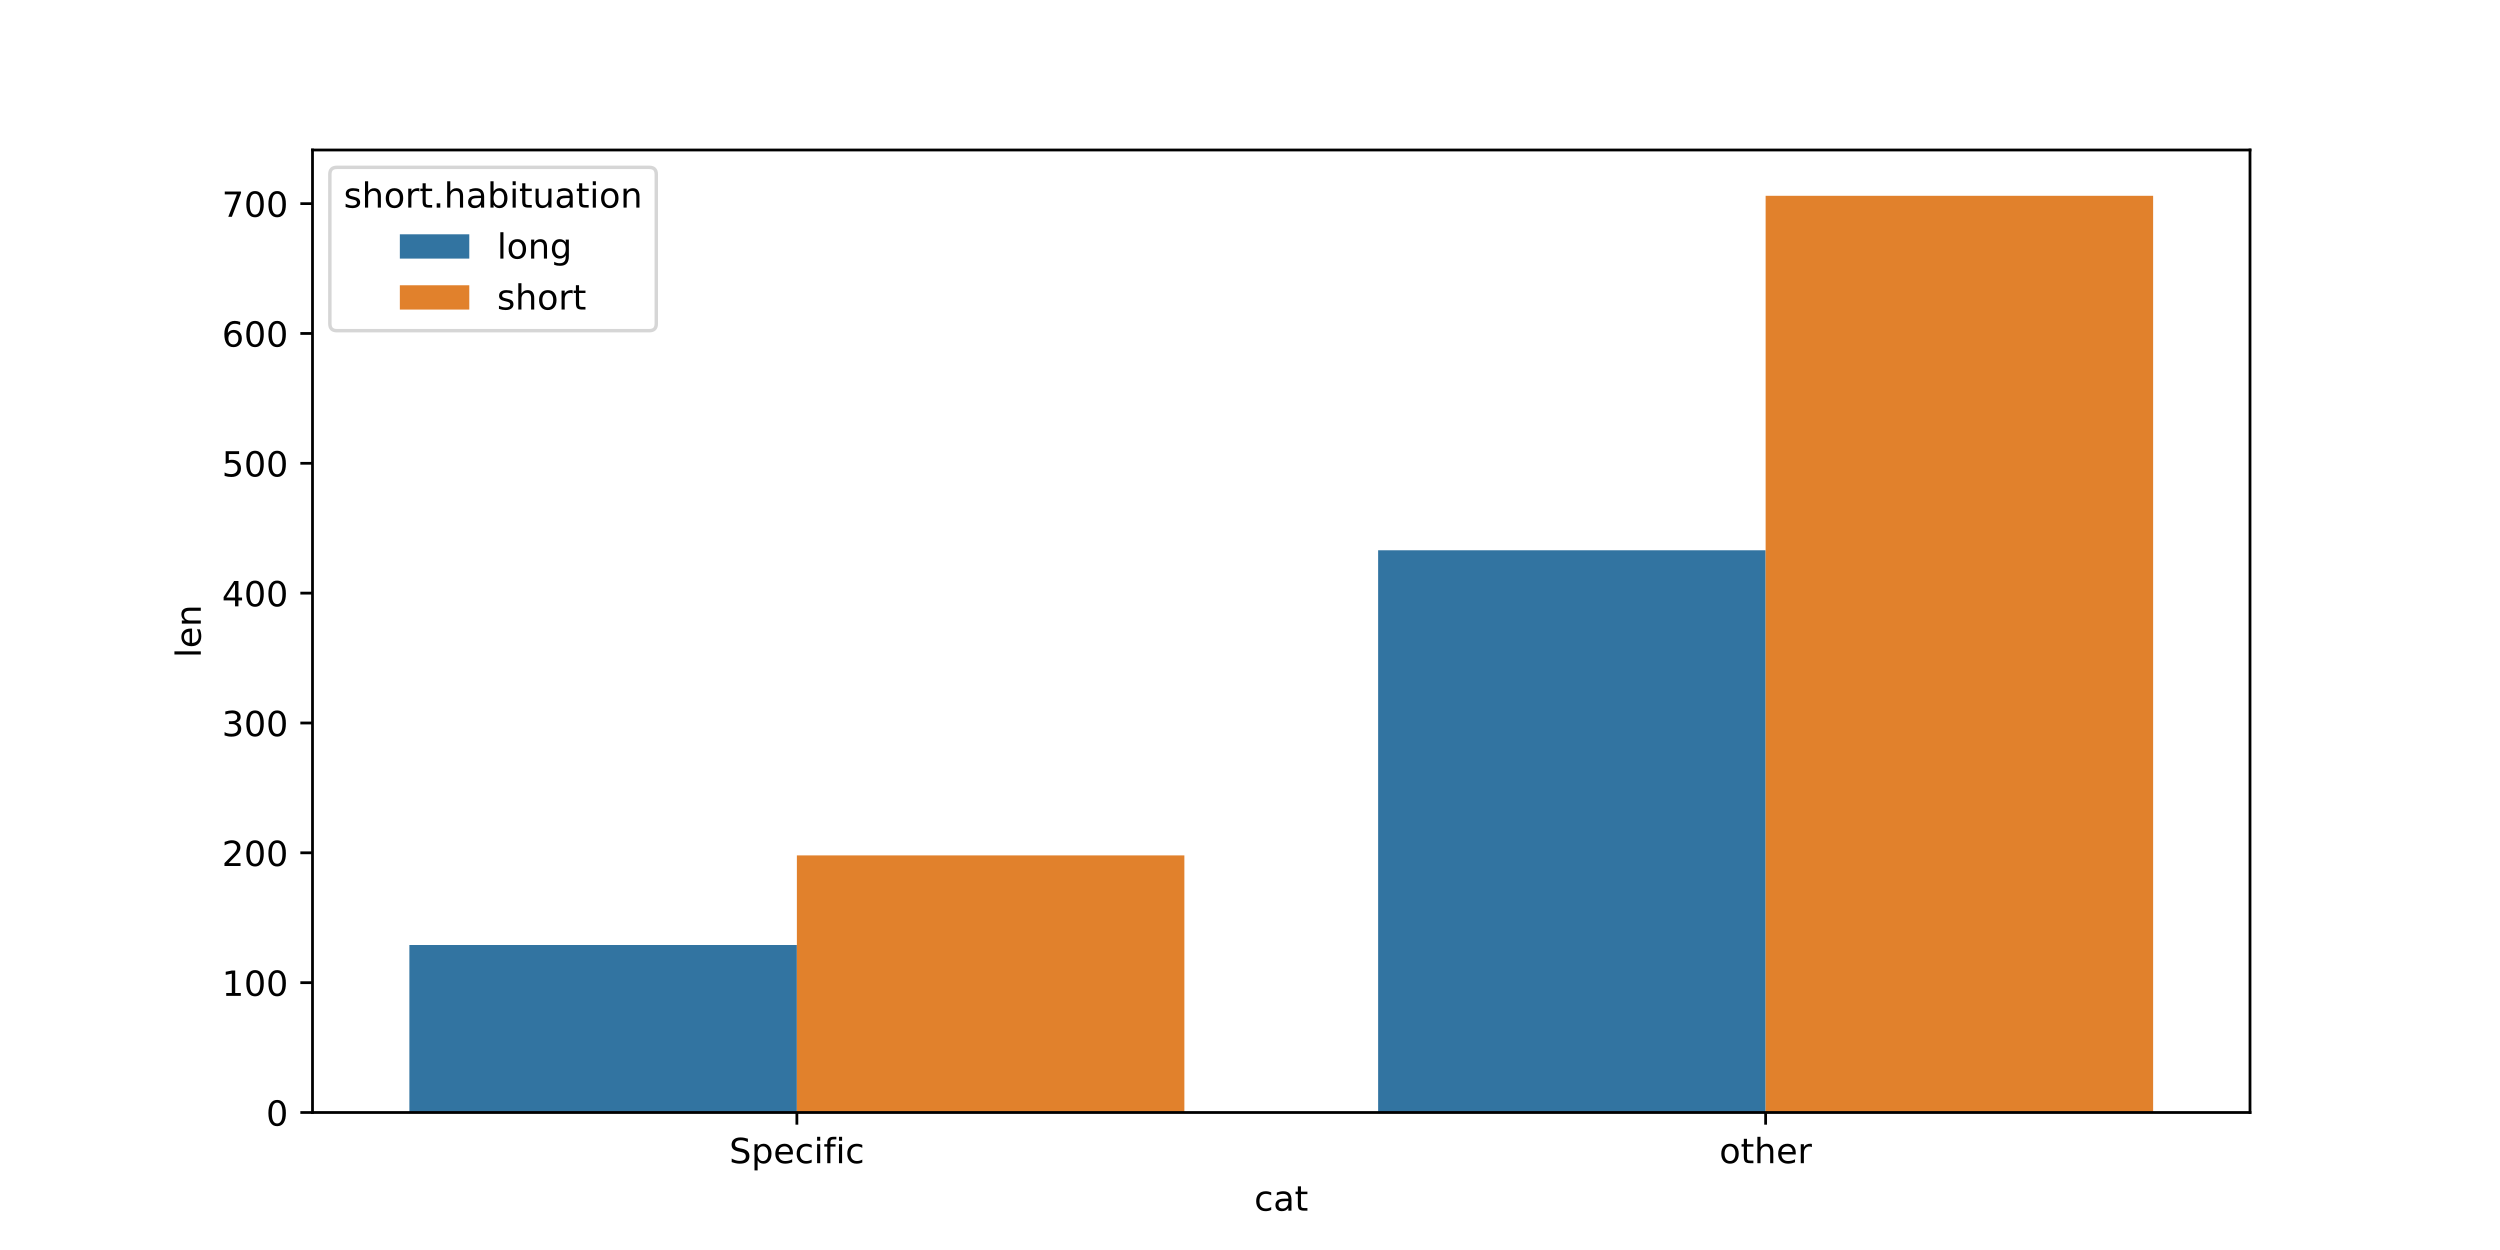
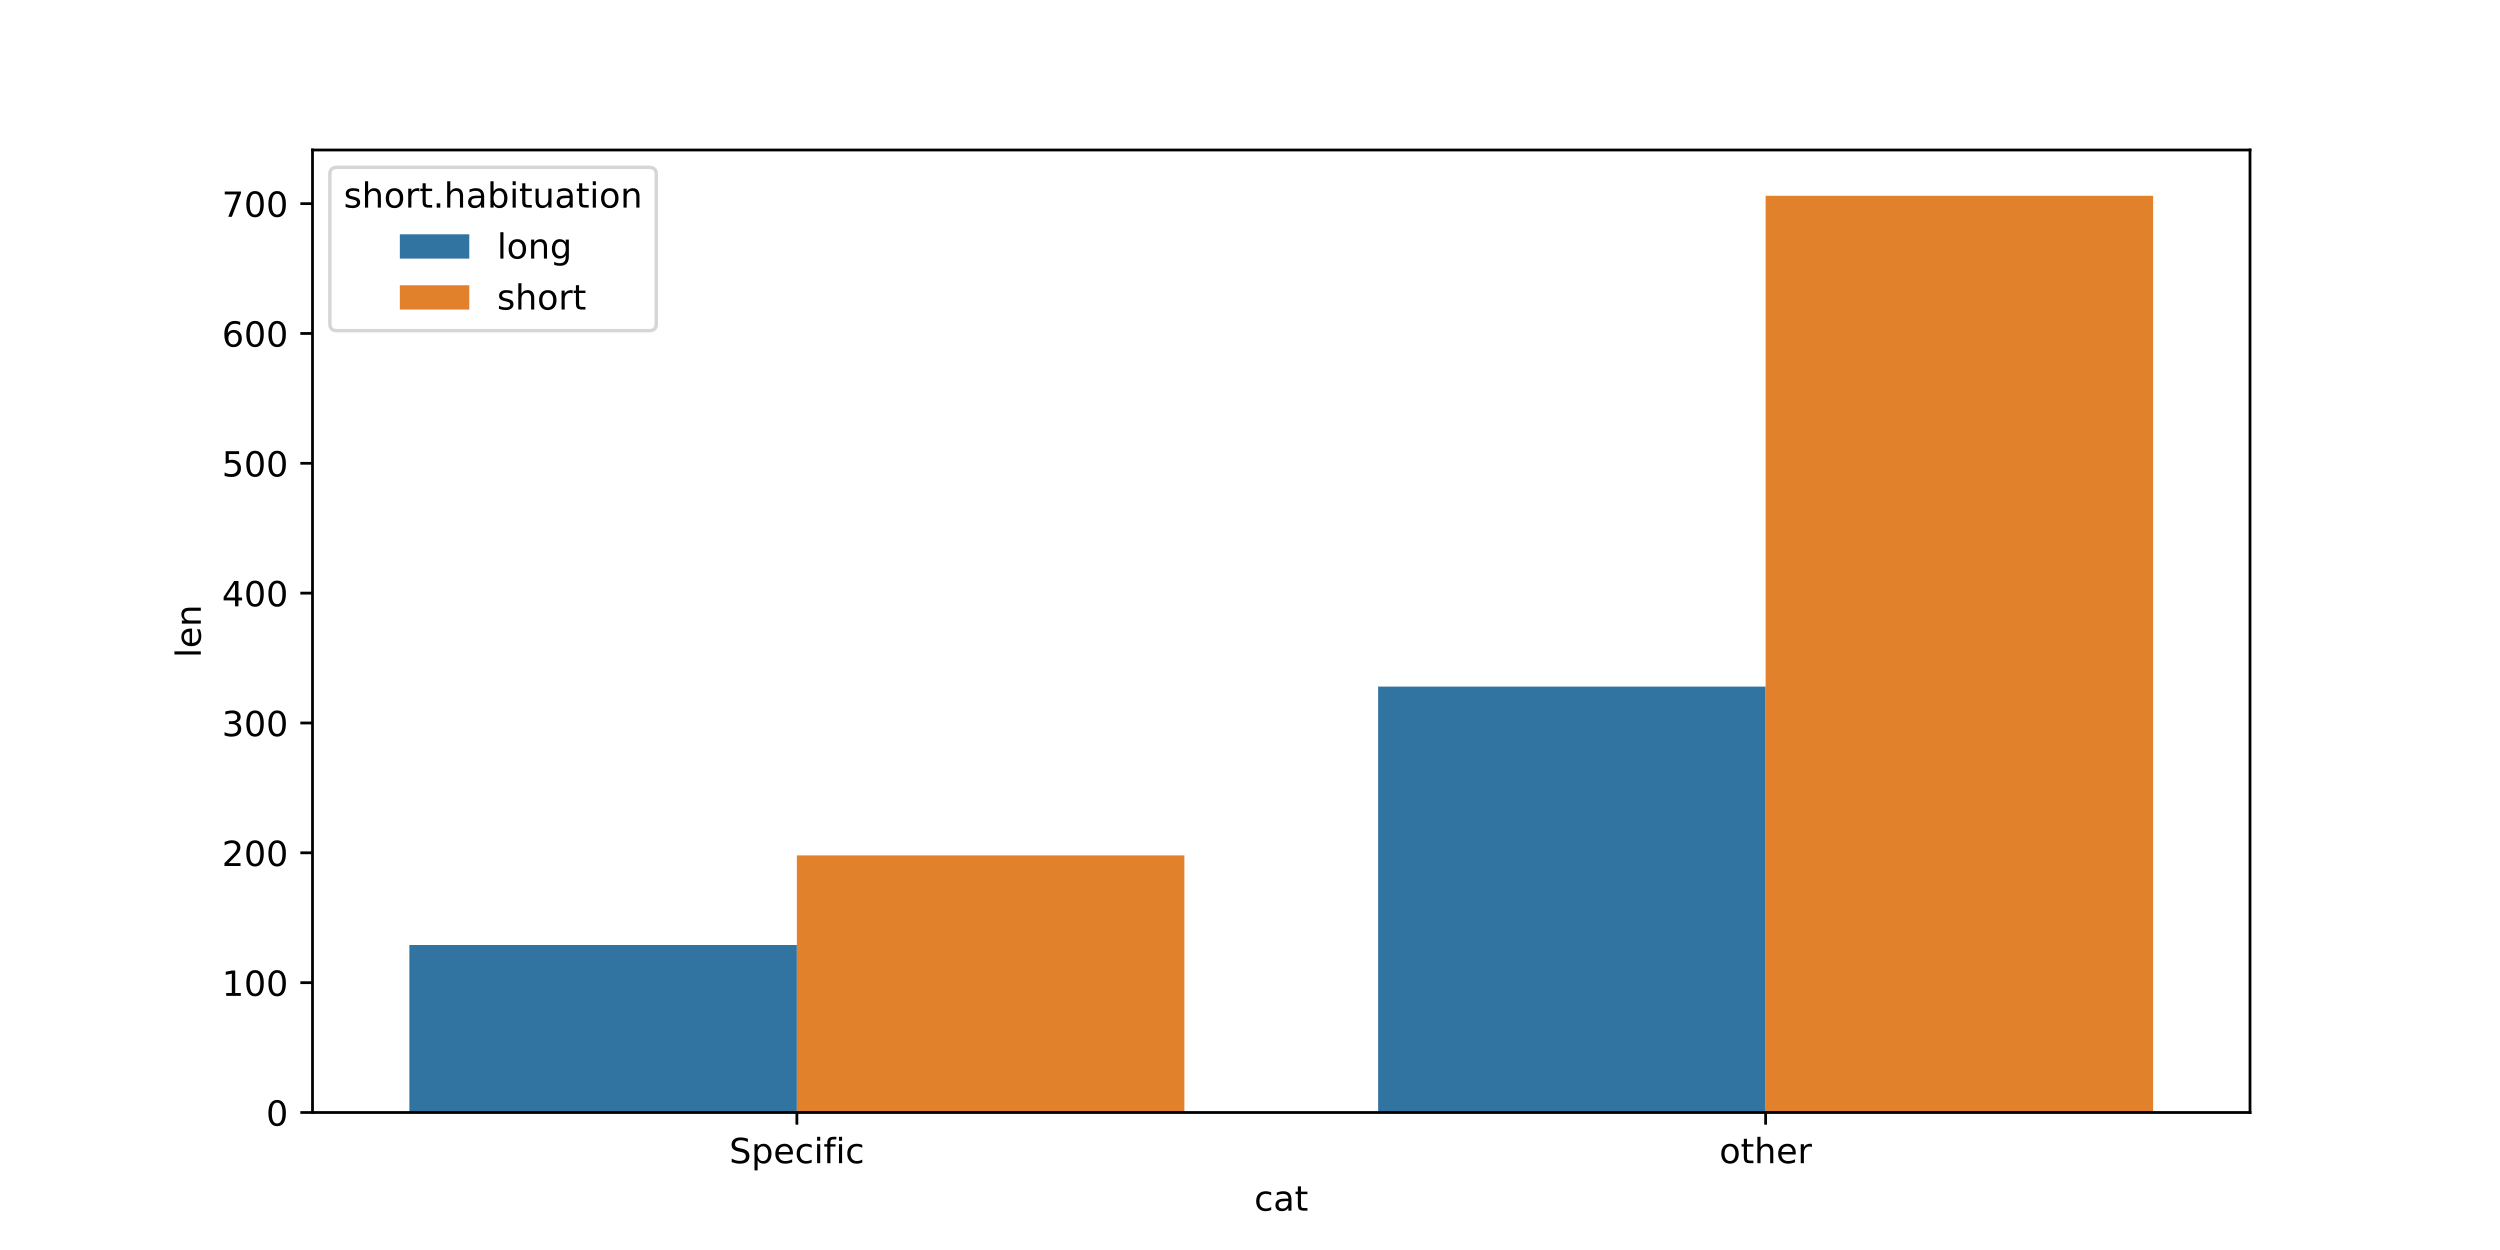
<svg xmlns="http://www.w3.org/2000/svg" xmlns:xlink="http://www.w3.org/1999/xlink" width="720pt" height="360pt" viewBox="0 0 720 360" version="1.1">
  <defs>
    <style type="text/css">*{stroke-linejoin: round; stroke-linecap: butt}</style>
  </defs>
  <g id="figure_1">
    <g id="patch_1">
      <path d="M 0 360  L 720 360  L 720 0  L 0 0  z " style="fill: #ffffff" />
    </g>
    <g id="axes_1">
      <g id="patch_2">
        <path d="M 90 320.4  L 648 320.4  L 648 43.2  L 90 43.2  z " style="fill: #ffffff" />
      </g>
      <g id="patch_3">
-         <path d="M 117.9 320.4  L 229.5 320.4  L 229.5 272.162  L 117.9 272.162  z " clip-path="url(#p74d823f865)" style="fill: #3274a1" />
+         <path d="M 117.9 320.4  L 229.5 320.4  L 229.5 272.162  L 117.9 272.162  z " clip-path="url(#p998ba31a7e)" style="fill: #3274a1" />
      </g>
      <g id="patch_4">
-         <path d="M 396.9 320.4  L 508.5 320.4  L 508.5 158.485  L 396.9 158.485  z " clip-path="url(#p74d823f865)" style="fill: #3274a1" />
+         <path d="M 396.9 320.4  L 508.5 320.4  L 508.5 197.748  L 396.9 197.748  z " clip-path="url(#p998ba31a7e)" style="fill: #3274a1" />
      </g>
      <g id="patch_5">
-         <path d="M 229.5 320.4  L 341.1 320.4  L 341.1 246.36  L 229.5 246.36  z " clip-path="url(#p74d823f865)" style="fill: #e1812c" />
+         <path d="M 229.5 320.4  L 341.1 320.4  L 341.1 246.36  L 229.5 246.36  z " clip-path="url(#p998ba31a7e)" style="fill: #e1812c" />
      </g>
      <g id="patch_6">
-         <path d="M 508.5 320.4  L 620.1 320.4  L 620.1 56.4  L 508.5 56.4  z " clip-path="url(#p74d823f865)" style="fill: #e1812c" />
+         <path d="M 508.5 320.4  L 620.1 320.4  L 620.1 56.4  L 508.5 56.4  z " clip-path="url(#p998ba31a7e)" style="fill: #e1812c" />
      </g>
      <g id="patch_7">
-         <path d="M 229.5 320.4  L 229.5 320.4  L 229.5 320.4  L 229.5 320.4  z " clip-path="url(#p74d823f865)" style="fill: #3274a1" />
+         <path d="M 229.5 320.4  L 229.5 320.4  L 229.5 320.4  L 229.5 320.4  z " clip-path="url(#p998ba31a7e)" style="fill: #3274a1" />
      </g>
      <g id="patch_8">
-         <path d="M 229.5 320.4  L 229.5 320.4  L 229.5 320.4  L 229.5 320.4  z " clip-path="url(#p74d823f865)" style="fill: #e1812c" />
+         <path d="M 229.5 320.4  L 229.5 320.4  L 229.5 320.4  L 229.5 320.4  z " clip-path="url(#p998ba31a7e)" style="fill: #e1812c" />
      </g>
      <g id="matplotlib.axis_1">
        <g id="xtick_1">
          <g id="line2d_1">
            <defs>
-               <path id="m02eed9da0c" d="M 0 0  L 0 3.5  " style="stroke: #000000; stroke-width: 0.8" />
-             </defs>
-             <g>
-               <use xlink:href="#m02eed9da0c" x="229.5" y="320.4" style="stroke: #000000; stroke-width: 0.8" />
+               <path id="mcde7c13d23" d="M 0 0  L 0 3.5  " style="stroke: #000000; stroke-width: 0.8" />
+             </defs>
+             <g>
+               <use xlink:href="#mcde7c13d23" x="229.5" y="320.4" style="stroke: #000000; stroke-width: 0.8" />
            </g>
          </g>
          <g id="text_1">
            <g transform="translate(210.0383 334.9984) scale(0.1 -0.1)">
              <defs>
                <path id="DejaVuSans-53" d="M 3425 4513  L 3425 3897  Q 3066 4069 2747 4153  Q 2428 4238 2131 4238  Q 1616 4238 1336 4038  Q 1056 3838 1056 3469  Q 1056 3159 1242 3001  Q 1428 2844 1947 2747  L 2328 2669  Q 3034 2534 3370 2195  Q 3706 1856 3706 1288  Q 3706 609 3251 259  Q 2797 -91 1919 -91  Q 1588 -91 1214 -16  Q 841 59 441 206  L 441 856  Q 825 641 1194 531  Q 1563 422 1919 422  Q 2459 422 2753 634  Q 3047 847 3047 1241  Q 3047 1584 2836 1778  Q 2625 1972 2144 2069  L 1759 2144  Q 1053 2284 737 2584  Q 422 2884 422 3419  Q 422 4038 858 4394  Q 1294 4750 2059 4750  Q 2388 4750 2728 4690  Q 3069 4631 3425 4513  z " transform="scale(0.015625)" />
                <path id="DejaVuSans-70" d="M 1159 525  L 1159 -1331  L 581 -1331  L 581 3500  L 1159 3500  L 1159 2969  Q 1341 3281 1617 3432  Q 1894 3584 2278 3584  Q 2916 3584 3314 3078  Q 3713 2572 3713 1747  Q 3713 922 3314 415  Q 2916 -91 2278 -91  Q 1894 -91 1617 61  Q 1341 213 1159 525  z M 3116 1747  Q 3116 2381 2855 2742  Q 2594 3103 2138 3103  Q 1681 3103 1420 2742  Q 1159 2381 1159 1747  Q 1159 1113 1420 752  Q 1681 391 2138 391  Q 2594 391 2855 752  Q 3116 1113 3116 1747  z " transform="scale(0.015625)" />
                <path id="DejaVuSans-65" d="M 3597 1894  L 3597 1613  L 953 1613  Q 991 1019 1311 708  Q 1631 397 2203 397  Q 2534 397 2845 478  Q 3156 559 3463 722  L 3463 178  Q 3153 47 2828 -22  Q 2503 -91 2169 -91  Q 1331 -91 842 396  Q 353 884 353 1716  Q 353 2575 817 3079  Q 1281 3584 2069 3584  Q 2775 3584 3186 3129  Q 3597 2675 3597 1894  z M 3022 2063  Q 3016 2534 2758 2815  Q 2500 3097 2075 3097  Q 1594 3097 1305 2825  Q 1016 2553 972 2059  L 3022 2063  z " transform="scale(0.015625)" />
                <path id="DejaVuSans-63" d="M 3122 3366  L 3122 2828  Q 2878 2963 2633 3030  Q 2388 3097 2138 3097  Q 1578 3097 1268 2742  Q 959 2388 959 1747  Q 959 1106 1268 751  Q 1578 397 2138 397  Q 2388 397 2633 464  Q 2878 531 3122 666  L 3122 134  Q 2881 22 2623 -34  Q 2366 -91 2075 -91  Q 1284 -91 818 406  Q 353 903 353 1747  Q 353 2603 823 3093  Q 1294 3584 2113 3584  Q 2378 3584 2631 3529  Q 2884 3475 3122 3366  z " transform="scale(0.015625)" />
                <path id="DejaVuSans-69" d="M 603 3500  L 1178 3500  L 1178 0  L 603 0  L 603 3500  z M 603 4863  L 1178 4863  L 1178 4134  L 603 4134  L 603 4863  z " transform="scale(0.015625)" />
                <path id="DejaVuSans-66" d="M 2375 4863  L 2375 4384  L 1825 4384  Q 1516 4384 1395 4259  Q 1275 4134 1275 3809  L 1275 3500  L 2222 3500  L 2222 3053  L 1275 3053  L 1275 0  L 697 0  L 697 3053  L 147 3053  L 147 3500  L 697 3500  L 697 3744  Q 697 4328 969 4595  Q 1241 4863 1831 4863  L 2375 4863  z " transform="scale(0.015625)" />
              </defs>
              <use xlink:href="#DejaVuSans-53" />
              <use xlink:href="#DejaVuSans-70" transform="translate(63.47656 0)" />
              <use xlink:href="#DejaVuSans-65" transform="translate(126.9531 0)" />
              <use xlink:href="#DejaVuSans-63" transform="translate(188.4766 0)" />
              <use xlink:href="#DejaVuSans-69" transform="translate(243.457 0)" />
              <use xlink:href="#DejaVuSans-66" transform="translate(271.2402 0)" />
              <use xlink:href="#DejaVuSans-69" transform="translate(306.4453 0)" />
              <use xlink:href="#DejaVuSans-63" transform="translate(334.2285 0)" />
            </g>
          </g>
        </g>
        <g id="xtick_2">
          <g id="line2d_2">
            <g>
-               <use xlink:href="#m02eed9da0c" x="508.5" y="320.4" style="stroke: #000000; stroke-width: 0.8" />
+               <use xlink:href="#mcde7c13d23" x="508.5" y="320.4" style="stroke: #000000; stroke-width: 0.8" />
            </g>
          </g>
          <g id="text_2">
            <g transform="translate(495.1797 334.9984) scale(0.1 -0.1)">
              <defs>
                <path id="DejaVuSans-6f" d="M 1959 3097  Q 1497 3097 1228 2736  Q 959 2375 959 1747  Q 959 1119 1226 758  Q 1494 397 1959 397  Q 2419 397 2687 759  Q 2956 1122 2956 1747  Q 2956 2369 2687 2733  Q 2419 3097 1959 3097  z M 1959 3584  Q 2709 3584 3137 3096  Q 3566 2609 3566 1747  Q 3566 888 3137 398  Q 2709 -91 1959 -91  Q 1206 -91 779 398  Q 353 888 353 1747  Q 353 2609 779 3096  Q 1206 3584 1959 3584  z " transform="scale(0.015625)" />
                <path id="DejaVuSans-74" d="M 1172 4494  L 1172 3500  L 2356 3500  L 2356 3053  L 1172 3053  L 1172 1153  Q 1172 725 1289 603  Q 1406 481 1766 481  L 2356 481  L 2356 0  L 1766 0  Q 1100 0 847 248  Q 594 497 594 1153  L 594 3053  L 172 3053  L 172 3500  L 594 3500  L 594 4494  L 1172 4494  z " transform="scale(0.015625)" />
                <path id="DejaVuSans-68" d="M 3513 2113  L 3513 0  L 2938 0  L 2938 2094  Q 2938 2591 2744 2837  Q 2550 3084 2163 3084  Q 1697 3084 1428 2787  Q 1159 2491 1159 1978  L 1159 0  L 581 0  L 581 4863  L 1159 4863  L 1159 2956  Q 1366 3272 1645 3428  Q 1925 3584 2291 3584  Q 2894 3584 3203 3211  Q 3513 2838 3513 2113  z " transform="scale(0.015625)" />
                <path id="DejaVuSans-72" d="M 2631 2963  Q 2534 3019 2420 3045  Q 2306 3072 2169 3072  Q 1681 3072 1420 2755  Q 1159 2438 1159 1844  L 1159 0  L 581 0  L 581 3500  L 1159 3500  L 1159 2956  Q 1341 3275 1631 3429  Q 1922 3584 2338 3584  Q 2397 3584 2469 3576  Q 2541 3569 2628 3553  L 2631 2963  z " transform="scale(0.015625)" />
              </defs>
              <use xlink:href="#DejaVuSans-6f" />
              <use xlink:href="#DejaVuSans-74" transform="translate(61.18164 0)" />
              <use xlink:href="#DejaVuSans-68" transform="translate(100.3906 0)" />
              <use xlink:href="#DejaVuSans-65" transform="translate(163.7695 0)" />
              <use xlink:href="#DejaVuSans-72" transform="translate(225.293 0)" />
            </g>
          </g>
        </g>
        <g id="text_3">
          <g transform="translate(361.2266 348.6766) scale(0.1 -0.1)">
            <defs>
              <path id="DejaVuSans-61" d="M 2194 1759  Q 1497 1759 1228 1600  Q 959 1441 959 1056  Q 959 750 1161 570  Q 1363 391 1709 391  Q 2188 391 2477 730  Q 2766 1069 2766 1631  L 2766 1759  L 2194 1759  z M 3341 1997  L 3341 0  L 2766 0  L 2766 531  Q 2569 213 2275 61  Q 1981 -91 1556 -91  Q 1019 -91 701 211  Q 384 513 384 1019  Q 384 1609 779 1909  Q 1175 2209 1959 2209  L 2766 2209  L 2766 2266  Q 2766 2663 2505 2880  Q 2244 3097 1772 3097  Q 1472 3097 1187 3025  Q 903 2953 641 2809  L 641 3341  Q 956 3463 1253 3523  Q 1550 3584 1831 3584  Q 2591 3584 2966 3190  Q 3341 2797 3341 1997  z " transform="scale(0.015625)" />
            </defs>
            <use xlink:href="#DejaVuSans-63" />
            <use xlink:href="#DejaVuSans-61" transform="translate(54.98047 0)" />
            <use xlink:href="#DejaVuSans-74" transform="translate(116.2598 0)" />
          </g>
        </g>
      </g>
      <g id="matplotlib.axis_2">
        <g id="ytick_1">
          <g id="line2d_3">
            <defs>
-               <path id="md5d7f2e270" d="M 0 0  L -3.5 0  " style="stroke: #000000; stroke-width: 0.8" />
-             </defs>
-             <g>
-               <use xlink:href="#md5d7f2e270" x="90" y="320.4" style="stroke: #000000; stroke-width: 0.8" />
+               <path id="m618bea95ad" d="M 0 0  L -3.5 0  " style="stroke: #000000; stroke-width: 0.8" />
+             </defs>
+             <g>
+               <use xlink:href="#m618bea95ad" x="90" y="320.4" style="stroke: #000000; stroke-width: 0.8" />
            </g>
          </g>
          <g id="text_4">
            <g transform="translate(76.6375 324.1992) scale(0.1 -0.1)">
              <defs>
                <path id="DejaVuSans-30" d="M 2034 4250  Q 1547 4250 1301 3770  Q 1056 3291 1056 2328  Q 1056 1369 1301 889  Q 1547 409 2034 409  Q 2525 409 2770 889  Q 3016 1369 3016 2328  Q 3016 3291 2770 3770  Q 2525 4250 2034 4250  z M 2034 4750  Q 2819 4750 3233 4129  Q 3647 3509 3647 2328  Q 3647 1150 3233 529  Q 2819 -91 2034 -91  Q 1250 -91 836 529  Q 422 1150 422 2328  Q 422 3509 836 4129  Q 1250 4750 2034 4750  z " transform="scale(0.015625)" />
              </defs>
              <use xlink:href="#DejaVuSans-30" />
            </g>
          </g>
        </g>
        <g id="ytick_2">
          <g id="line2d_4">
            <g>
-               <use xlink:href="#md5d7f2e270" x="90" y="283.006" style="stroke: #000000; stroke-width: 0.8" />
+               <use xlink:href="#m618bea95ad" x="90" y="283.006" style="stroke: #000000; stroke-width: 0.8" />
            </g>
          </g>
          <g id="text_5">
            <g transform="translate(63.9125 286.8055) scale(0.1 -0.1)">
              <defs>
                <path id="DejaVuSans-31" d="M 794 531  L 1825 531  L 1825 4091  L 703 3866  L 703 4441  L 1819 4666  L 2450 4666  L 2450 531  L 3481 531  L 3481 0  L 794 0  L 794 531  z " transform="scale(0.015625)" />
              </defs>
              <use xlink:href="#DejaVuSans-31" />
              <use xlink:href="#DejaVuSans-30" transform="translate(63.62305 0)" />
              <use xlink:href="#DejaVuSans-30" transform="translate(127.2461 0)" />
            </g>
          </g>
        </g>
        <g id="ytick_3">
          <g id="line2d_5">
            <g>
-               <use xlink:href="#md5d7f2e270" x="90" y="245.612" style="stroke: #000000; stroke-width: 0.8" />
+               <use xlink:href="#m618bea95ad" x="90" y="245.612" style="stroke: #000000; stroke-width: 0.8" />
            </g>
          </g>
          <g id="text_6">
            <g transform="translate(63.9125 249.4117) scale(0.1 -0.1)">
              <defs>
                <path id="DejaVuSans-32" d="M 1228 531  L 3431 531  L 3431 0  L 469 0  L 469 531  Q 828 903 1448 1529  Q 2069 2156 2228 2338  Q 2531 2678 2651 2914  Q 2772 3150 2772 3378  Q 2772 3750 2511 3984  Q 2250 4219 1831 4219  Q 1534 4219 1204 4116  Q 875 4013 500 3803  L 500 4441  Q 881 4594 1212 4672  Q 1544 4750 1819 4750  Q 2544 4750 2975 4387  Q 3406 4025 3406 3419  Q 3406 3131 3298 2873  Q 3191 2616 2906 2266  Q 2828 2175 2409 1742  Q 1991 1309 1228 531  z " transform="scale(0.015625)" />
              </defs>
              <use xlink:href="#DejaVuSans-32" />
              <use xlink:href="#DejaVuSans-30" transform="translate(63.62305 0)" />
              <use xlink:href="#DejaVuSans-30" transform="translate(127.2461 0)" />
            </g>
          </g>
        </g>
        <g id="ytick_4">
          <g id="line2d_6">
            <g>
-               <use xlink:href="#md5d7f2e270" x="90" y="208.219" style="stroke: #000000; stroke-width: 0.8" />
+               <use xlink:href="#m618bea95ad" x="90" y="208.219" style="stroke: #000000; stroke-width: 0.8" />
            </g>
          </g>
          <g id="text_7">
            <g transform="translate(63.9125 212.0179) scale(0.1 -0.1)">
              <defs>
                <path id="DejaVuSans-33" d="M 2597 2516  Q 3050 2419 3304 2112  Q 3559 1806 3559 1356  Q 3559 666 3084 287  Q 2609 -91 1734 -91  Q 1441 -91 1130 -33  Q 819 25 488 141  L 488 750  Q 750 597 1062 519  Q 1375 441 1716 441  Q 2309 441 2620 675  Q 2931 909 2931 1356  Q 2931 1769 2642 2001  Q 2353 2234 1838 2234  L 1294 2234  L 1294 2753  L 1863 2753  Q 2328 2753 2575 2939  Q 2822 3125 2822 3475  Q 2822 3834 2567 4026  Q 2313 4219 1838 4219  Q 1578 4219 1281 4162  Q 984 4106 628 3988  L 628 4550  Q 988 4650 1302 4700  Q 1616 4750 1894 4750  Q 2613 4750 3031 4423  Q 3450 4097 3450 3541  Q 3450 3153 3228 2886  Q 3006 2619 2597 2516  z " transform="scale(0.015625)" />
              </defs>
              <use xlink:href="#DejaVuSans-33" />
              <use xlink:href="#DejaVuSans-30" transform="translate(63.62305 0)" />
              <use xlink:href="#DejaVuSans-30" transform="translate(127.2461 0)" />
            </g>
          </g>
        </g>
        <g id="ytick_5">
          <g id="line2d_7">
            <g>
-               <use xlink:href="#md5d7f2e270" x="90" y="170.825" style="stroke: #000000; stroke-width: 0.8" />
+               <use xlink:href="#m618bea95ad" x="90" y="170.825" style="stroke: #000000; stroke-width: 0.8" />
            </g>
          </g>
          <g id="text_8">
            <g transform="translate(63.9125 174.6241) scale(0.1 -0.1)">
              <defs>
                <path id="DejaVuSans-34" d="M 2419 4116  L 825 1625  L 2419 1625  L 2419 4116  z M 2253 4666  L 3047 4666  L 3047 1625  L 3713 1625  L 3713 1100  L 3047 1100  L 3047 0  L 2419 0  L 2419 1100  L 313 1100  L 313 1709  L 2253 4666  z " transform="scale(0.015625)" />
              </defs>
              <use xlink:href="#DejaVuSans-34" />
              <use xlink:href="#DejaVuSans-30" transform="translate(63.62305 0)" />
              <use xlink:href="#DejaVuSans-30" transform="translate(127.2461 0)" />
            </g>
          </g>
        </g>
        <g id="ytick_6">
          <g id="line2d_8">
            <g>
-               <use xlink:href="#md5d7f2e270" x="90" y="133.431" style="stroke: #000000; stroke-width: 0.8" />
+               <use xlink:href="#m618bea95ad" x="90" y="133.431" style="stroke: #000000; stroke-width: 0.8" />
            </g>
          </g>
          <g id="text_9">
            <g transform="translate(63.9125 137.2304) scale(0.1 -0.1)">
              <defs>
                <path id="DejaVuSans-35" d="M 691 4666  L 3169 4666  L 3169 4134  L 1269 4134  L 1269 2991  Q 1406 3038 1543 3061  Q 1681 3084 1819 3084  Q 2600 3084 3056 2656  Q 3513 2228 3513 1497  Q 3513 744 3044 326  Q 2575 -91 1722 -91  Q 1428 -91 1123 -41  Q 819 9 494 109  L 494 744  Q 775 591 1075 516  Q 1375 441 1709 441  Q 2250 441 2565 725  Q 2881 1009 2881 1497  Q 2881 1984 2565 2268  Q 2250 2553 1709 2553  Q 1456 2553 1204 2497  Q 953 2441 691 2322  L 691 4666  z " transform="scale(0.015625)" />
              </defs>
              <use xlink:href="#DejaVuSans-35" />
              <use xlink:href="#DejaVuSans-30" transform="translate(63.62305 0)" />
              <use xlink:href="#DejaVuSans-30" transform="translate(127.2461 0)" />
            </g>
          </g>
        </g>
        <g id="ytick_7">
          <g id="line2d_9">
            <g>
-               <use xlink:href="#md5d7f2e270" x="90" y="96.037" style="stroke: #000000; stroke-width: 0.8" />
+               <use xlink:href="#m618bea95ad" x="90" y="96.037" style="stroke: #000000; stroke-width: 0.8" />
            </g>
          </g>
          <g id="text_10">
            <g transform="translate(63.9125 99.83661) scale(0.1 -0.1)">
              <defs>
                <path id="DejaVuSans-36" d="M 2113 2584  Q 1688 2584 1439 2293  Q 1191 2003 1191 1497  Q 1191 994 1439 701  Q 1688 409 2113 409  Q 2538 409 2786 701  Q 3034 994 3034 1497  Q 3034 2003 2786 2293  Q 2538 2584 2113 2584  z M 3366 4563  L 3366 3988  Q 3128 4100 2886 4159  Q 2644 4219 2406 4219  Q 1781 4219 1451 3797  Q 1122 3375 1075 2522  Q 1259 2794 1537 2939  Q 1816 3084 2150 3084  Q 2853 3084 3261 2657  Q 3669 2231 3669 1497  Q 3669 778 3244 343  Q 2819 -91 2113 -91  Q 1303 -91 875 529  Q 447 1150 447 2328  Q 447 3434 972 4092  Q 1497 4750 2381 4750  Q 2619 4750 2861 4703  Q 3103 4656 3366 4563  z " transform="scale(0.015625)" />
              </defs>
              <use xlink:href="#DejaVuSans-36" />
              <use xlink:href="#DejaVuSans-30" transform="translate(63.62305 0)" />
              <use xlink:href="#DejaVuSans-30" transform="translate(127.2461 0)" />
            </g>
          </g>
        </g>
        <g id="ytick_8">
          <g id="line2d_10">
            <g>
-               <use xlink:href="#md5d7f2e270" x="90" y="58.644" style="stroke: #000000; stroke-width: 0.8" />
+               <use xlink:href="#m618bea95ad" x="90" y="58.644" style="stroke: #000000; stroke-width: 0.8" />
            </g>
          </g>
          <g id="text_11">
            <g transform="translate(63.9125 62.44284) scale(0.1 -0.1)">
              <defs>
                <path id="DejaVuSans-37" d="M 525 4666  L 3525 4666  L 3525 4397  L 1831 0  L 1172 0  L 2766 4134  L 525 4134  L 525 4666  z " transform="scale(0.015625)" />
              </defs>
              <use xlink:href="#DejaVuSans-37" />
              <use xlink:href="#DejaVuSans-30" transform="translate(63.62305 0)" />
              <use xlink:href="#DejaVuSans-30" transform="translate(127.2461 0)" />
            </g>
          </g>
        </g>
        <g id="text_12">
          <g transform="translate(57.83281 189.4344) rotate(-90) scale(0.1 -0.1)">
            <defs>
              <path id="DejaVuSans-6c" d="M 603 4863  L 1178 4863  L 1178 0  L 603 0  L 603 4863  z " transform="scale(0.015625)" />
              <path id="DejaVuSans-6e" d="M 3513 2113  L 3513 0  L 2938 0  L 2938 2094  Q 2938 2591 2744 2837  Q 2550 3084 2163 3084  Q 1697 3084 1428 2787  Q 1159 2491 1159 1978  L 1159 0  L 581 0  L 581 3500  L 1159 3500  L 1159 2956  Q 1366 3272 1645 3428  Q 1925 3584 2291 3584  Q 2894 3584 3203 3211  Q 3513 2838 3513 2113  z " transform="scale(0.015625)" />
            </defs>
            <use xlink:href="#DejaVuSans-6c" />
            <use xlink:href="#DejaVuSans-65" transform="translate(27.7832 0)" />
            <use xlink:href="#DejaVuSans-6e" transform="translate(89.30664 0)" />
          </g>
        </g>
      </g>
      <g id="line2d_11">
-         <path clip-path="url(#p74d823f865)" style="fill: none; stroke: #424242; stroke-width: 2.25; stroke-linecap: square" />
+         <path clip-path="url(#p998ba31a7e)" style="fill: none; stroke: #424242; stroke-width: 2.25; stroke-linecap: square" />
      </g>
      <g id="line2d_12">
-         <path clip-path="url(#p74d823f865)" style="fill: none; stroke: #424242; stroke-width: 2.25; stroke-linecap: square" />
+         <path clip-path="url(#p998ba31a7e)" style="fill: none; stroke: #424242; stroke-width: 2.25; stroke-linecap: square" />
      </g>
      <g id="line2d_13">
-         <path clip-path="url(#p74d823f865)" style="fill: none; stroke: #424242; stroke-width: 2.25; stroke-linecap: square" />
+         <path clip-path="url(#p998ba31a7e)" style="fill: none; stroke: #424242; stroke-width: 2.25; stroke-linecap: square" />
      </g>
      <g id="line2d_14">
-         <path clip-path="url(#p74d823f865)" style="fill: none; stroke: #424242; stroke-width: 2.25; stroke-linecap: square" />
+         <path clip-path="url(#p998ba31a7e)" style="fill: none; stroke: #424242; stroke-width: 2.25; stroke-linecap: square" />
      </g>
      <g id="patch_9">
        <path d="M 90 320.4  L 90 43.2  " style="fill: none; stroke: #000000; stroke-width: 0.8; stroke-linejoin: miter; stroke-linecap: square" />
      </g>
      <g id="patch_10">
        <path d="M 648 320.4  L 648 43.2  " style="fill: none; stroke: #000000; stroke-width: 0.8; stroke-linejoin: miter; stroke-linecap: square" />
      </g>
      <g id="patch_11">
        <path d="M 90 320.4  L 648 320.4  " style="fill: none; stroke: #000000; stroke-width: 0.8; stroke-linejoin: miter; stroke-linecap: square" />
      </g>
      <g id="patch_12">
        <path d="M 90 43.2  L 648 43.2  " style="fill: none; stroke: #000000; stroke-width: 0.8; stroke-linejoin: miter; stroke-linecap: square" />
      </g>
      <g id="legend_1">
        <g id="patch_13">
          <path d="M 97 95.234  L 187.008 95.234  Q 189.008 95.234 189.008 93.234  L 189.008 50.2  Q 189.008 48.2 187.008 48.2  L 97 48.2  Q 95 48.2 95 50.2  L 95 93.234  Q 95 95.234 97 95.234  z " style="fill: #ffffff; opacity: 0.8; stroke: #cccccc; stroke-linejoin: miter" />
        </g>
        <g id="text_13">
          <g transform="translate(99 59.79844) scale(0.1 -0.1)">
            <defs>
              <path id="DejaVuSans-73" d="M 2834 3397  L 2834 2853  Q 2591 2978 2328 3040  Q 2066 3103 1784 3103  Q 1356 3103 1142 2972  Q 928 2841 928 2578  Q 928 2378 1081 2264  Q 1234 2150 1697 2047  L 1894 2003  Q 2506 1872 2764 1633  Q 3022 1394 3022 966  Q 3022 478 2636 193  Q 2250 -91 1575 -91  Q 1294 -91 989 -36  Q 684 19 347 128  L 347 722  Q 666 556 975 473  Q 1284 391 1588 391  Q 1994 391 2212 530  Q 2431 669 2431 922  Q 2431 1156 2273 1281  Q 2116 1406 1581 1522  L 1381 1569  Q 847 1681 609 1914  Q 372 2147 372 2553  Q 372 3047 722 3315  Q 1072 3584 1716 3584  Q 2034 3584 2315 3537  Q 2597 3491 2834 3397  z " transform="scale(0.015625)" />
              <path id="DejaVuSans-2e" d="M 684 794  L 1344 794  L 1344 0  L 684 0  L 684 794  z " transform="scale(0.015625)" />
              <path id="DejaVuSans-62" d="M 3116 1747  Q 3116 2381 2855 2742  Q 2594 3103 2138 3103  Q 1681 3103 1420 2742  Q 1159 2381 1159 1747  Q 1159 1113 1420 752  Q 1681 391 2138 391  Q 2594 391 2855 752  Q 3116 1113 3116 1747  z M 1159 2969  Q 1341 3281 1617 3432  Q 1894 3584 2278 3584  Q 2916 3584 3314 3078  Q 3713 2572 3713 1747  Q 3713 922 3314 415  Q 2916 -91 2278 -91  Q 1894 -91 1617 61  Q 1341 213 1159 525  L 1159 0  L 581 0  L 581 4863  L 1159 4863  L 1159 2969  z " transform="scale(0.015625)" />
              <path id="DejaVuSans-75" d="M 544 1381  L 544 3500  L 1119 3500  L 1119 1403  Q 1119 906 1312 657  Q 1506 409 1894 409  Q 2359 409 2629 706  Q 2900 1003 2900 1516  L 2900 3500  L 3475 3500  L 3475 0  L 2900 0  L 2900 538  Q 2691 219 2414 64  Q 2138 -91 1772 -91  Q 1169 -91 856 284  Q 544 659 544 1381  z M 1991 3584  L 1991 3584  z " transform="scale(0.015625)" />
            </defs>
            <use xlink:href="#DejaVuSans-73" />
            <use xlink:href="#DejaVuSans-68" transform="translate(52.09961 0)" />
            <use xlink:href="#DejaVuSans-6f" transform="translate(115.4785 0)" />
            <use xlink:href="#DejaVuSans-72" transform="translate(176.6602 0)" />
            <use xlink:href="#DejaVuSans-74" transform="translate(217.7734 0)" />
            <use xlink:href="#DejaVuSans-2e" transform="translate(256.9824 0)" />
            <use xlink:href="#DejaVuSans-68" transform="translate(288.7695 0)" />
            <use xlink:href="#DejaVuSans-61" transform="translate(352.1484 0)" />
            <use xlink:href="#DejaVuSans-62" transform="translate(413.4277 0)" />
            <use xlink:href="#DejaVuSans-69" transform="translate(476.9043 0)" />
            <use xlink:href="#DejaVuSans-74" transform="translate(504.6875 0)" />
            <use xlink:href="#DejaVuSans-75" transform="translate(543.8965 0)" />
            <use xlink:href="#DejaVuSans-61" transform="translate(607.2754 0)" />
            <use xlink:href="#DejaVuSans-74" transform="translate(668.5547 0)" />
            <use xlink:href="#DejaVuSans-69" transform="translate(707.7637 0)" />
            <use xlink:href="#DejaVuSans-6f" transform="translate(735.5469 0)" />
            <use xlink:href="#DejaVuSans-6e" transform="translate(796.7285 0)" />
          </g>
        </g>
        <g id="patch_14">
          <path d="M 115.155 74.477  L 135.155 74.477  L 135.155 67.477  L 115.155 67.477  z " style="fill: #3274a1" />
        </g>
        <g id="text_14">
          <g transform="translate(143.1555 74.47656) scale(0.1 -0.1)">
            <defs>
              <path id="DejaVuSans-67" d="M 2906 1791  Q 2906 2416 2648 2759  Q 2391 3103 1925 3103  Q 1463 3103 1205 2759  Q 947 2416 947 1791  Q 947 1169 1205 825  Q 1463 481 1925 481  Q 2391 481 2648 825  Q 2906 1169 2906 1791  z M 3481 434  Q 3481 -459 3084 -895  Q 2688 -1331 1869 -1331  Q 1566 -1331 1297 -1286  Q 1028 -1241 775 -1147  L 775 -588  Q 1028 -725 1275 -790  Q 1522 -856 1778 -856  Q 2344 -856 2625 -561  Q 2906 -266 2906 331  L 2906 616  Q 2728 306 2450 153  Q 2172 0 1784 0  Q 1141 0 747 490  Q 353 981 353 1791  Q 353 2603 747 3093  Q 1141 3584 1784 3584  Q 2172 3584 2450 3431  Q 2728 3278 2906 2969  L 2906 3500  L 3481 3500  L 3481 434  z " transform="scale(0.015625)" />
            </defs>
            <use xlink:href="#DejaVuSans-6c" />
            <use xlink:href="#DejaVuSans-6f" transform="translate(27.7832 0)" />
            <use xlink:href="#DejaVuSans-6e" transform="translate(88.96484 0)" />
            <use xlink:href="#DejaVuSans-67" transform="translate(152.3438 0)" />
          </g>
        </g>
        <g id="patch_15">
          <path d="M 115.155 89.155  L 135.155 89.155  L 135.155 82.155  L 115.155 82.155  z " style="fill: #e1812c" />
        </g>
        <g id="text_15">
          <g transform="translate(143.1555 89.15469) scale(0.1 -0.1)">
            <use xlink:href="#DejaVuSans-73" />
            <use xlink:href="#DejaVuSans-68" transform="translate(52.09961 0)" />
            <use xlink:href="#DejaVuSans-6f" transform="translate(115.4785 0)" />
            <use xlink:href="#DejaVuSans-72" transform="translate(176.6602 0)" />
            <use xlink:href="#DejaVuSans-74" transform="translate(217.7734 0)" />
          </g>
        </g>
      </g>
    </g>
  </g>
  <defs>
-     <clipPath id="p74d823f865">
+     <clipPath id="p998ba31a7e">
      <rect x="90" y="43.2" width="558" height="277.2" />
    </clipPath>
  </defs>
</svg>
